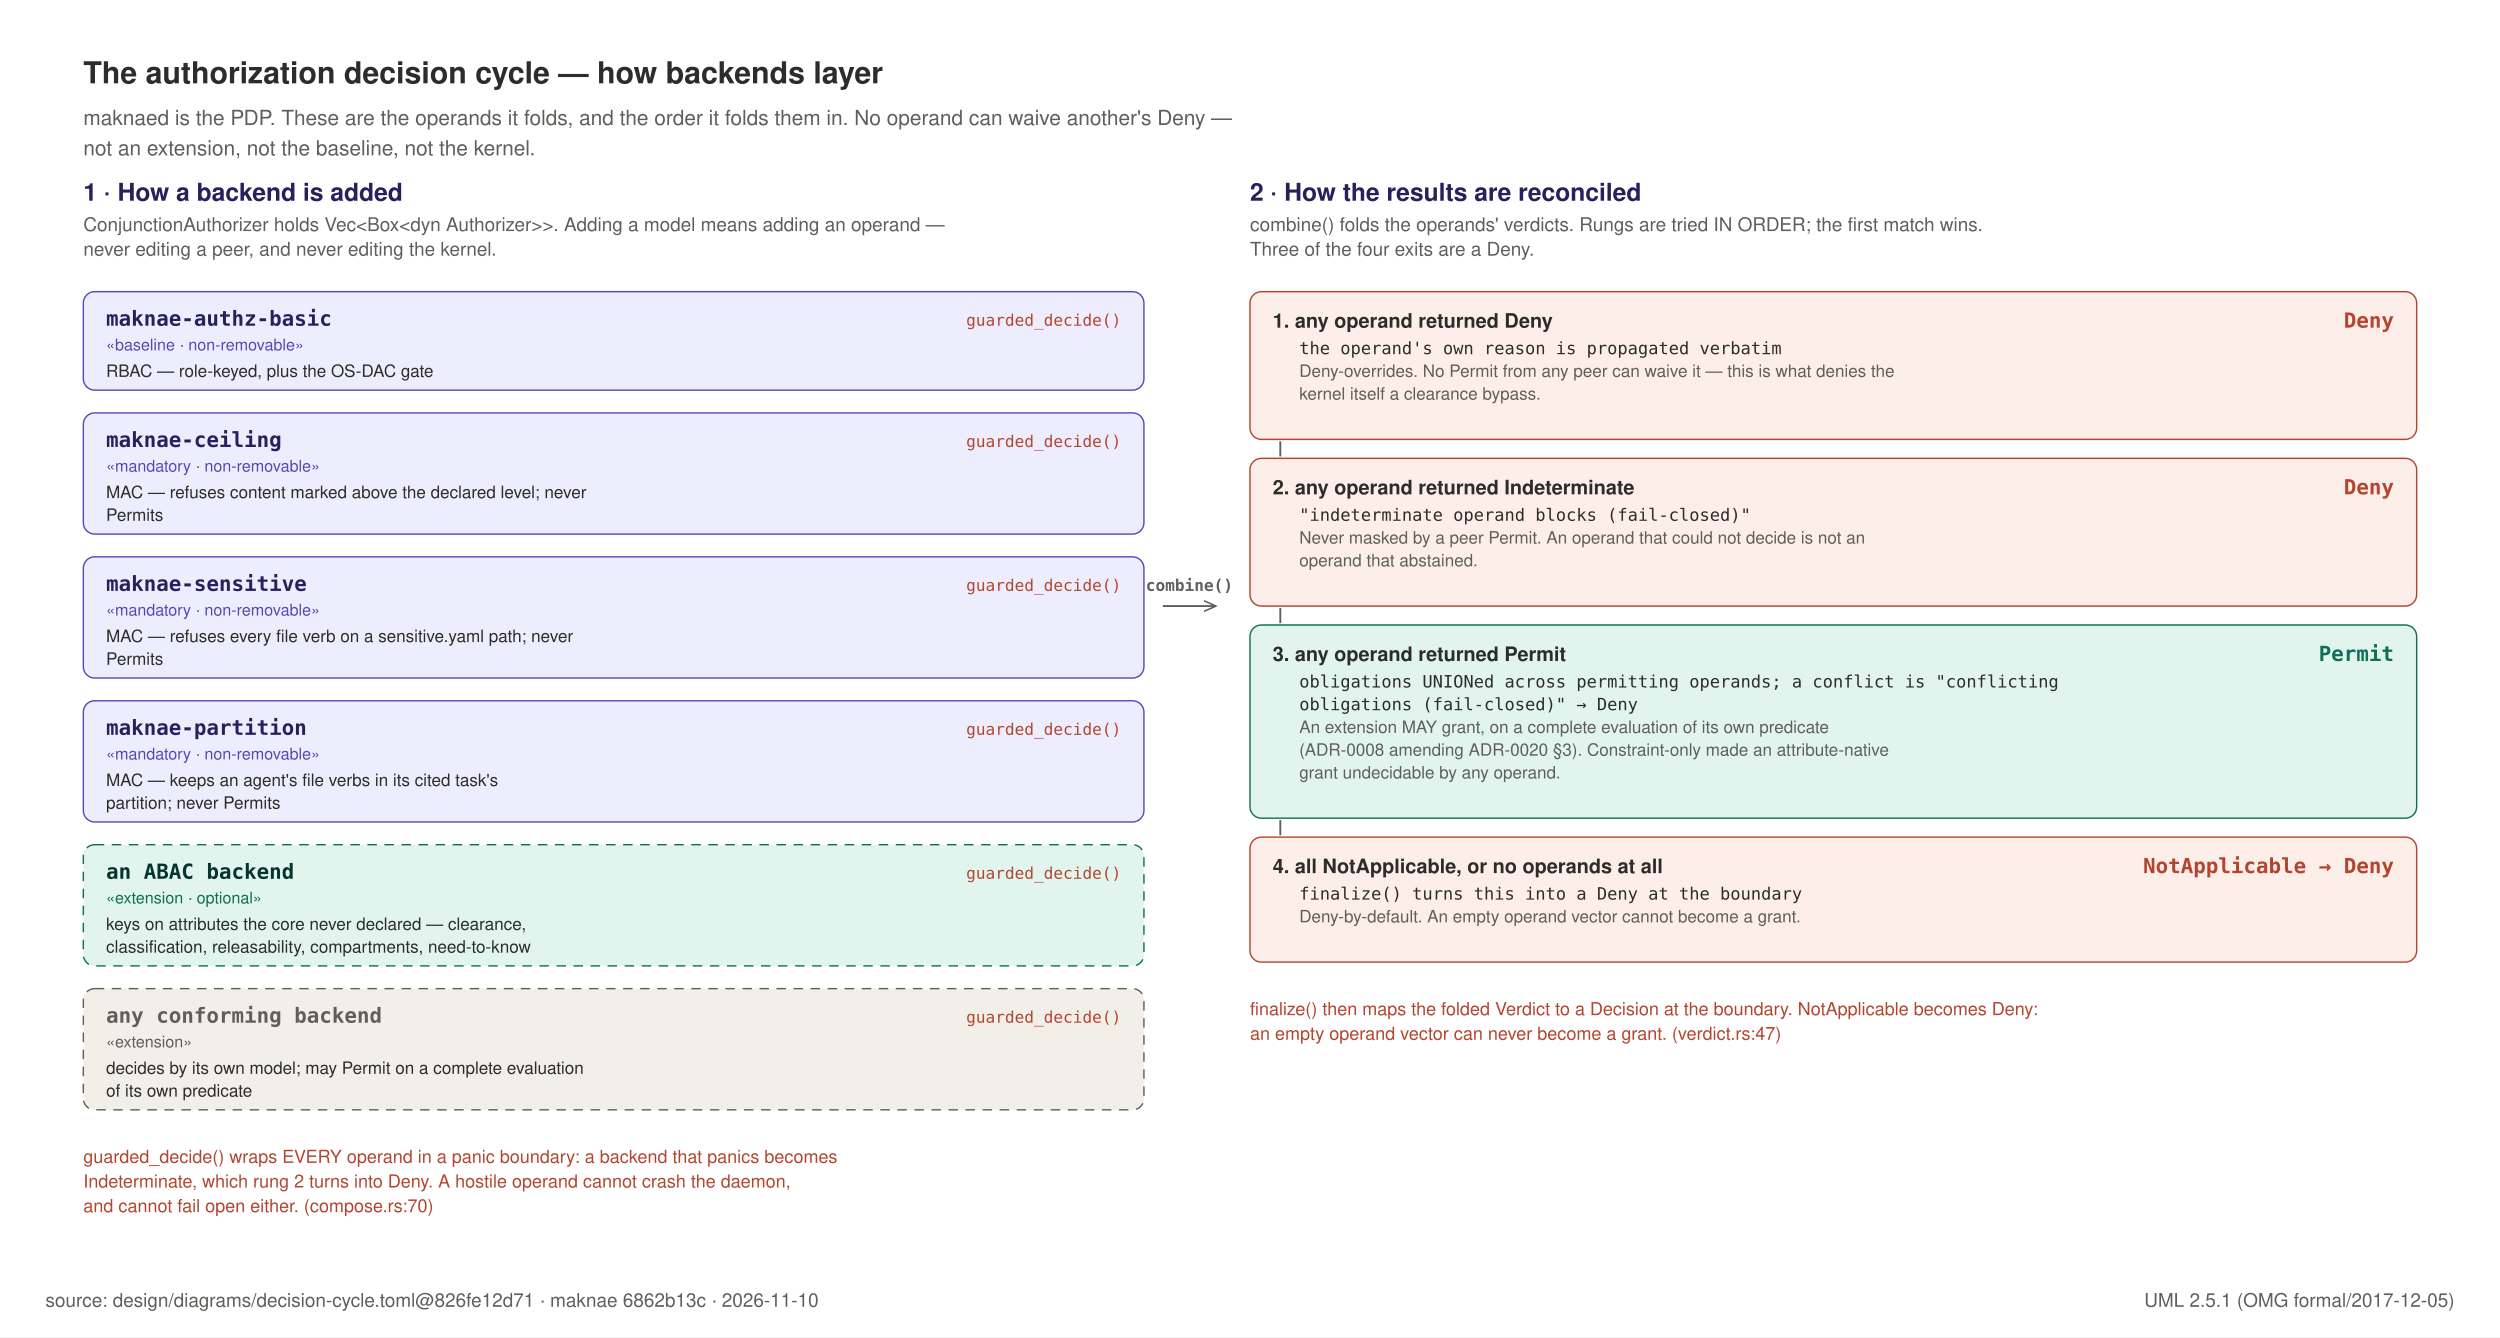
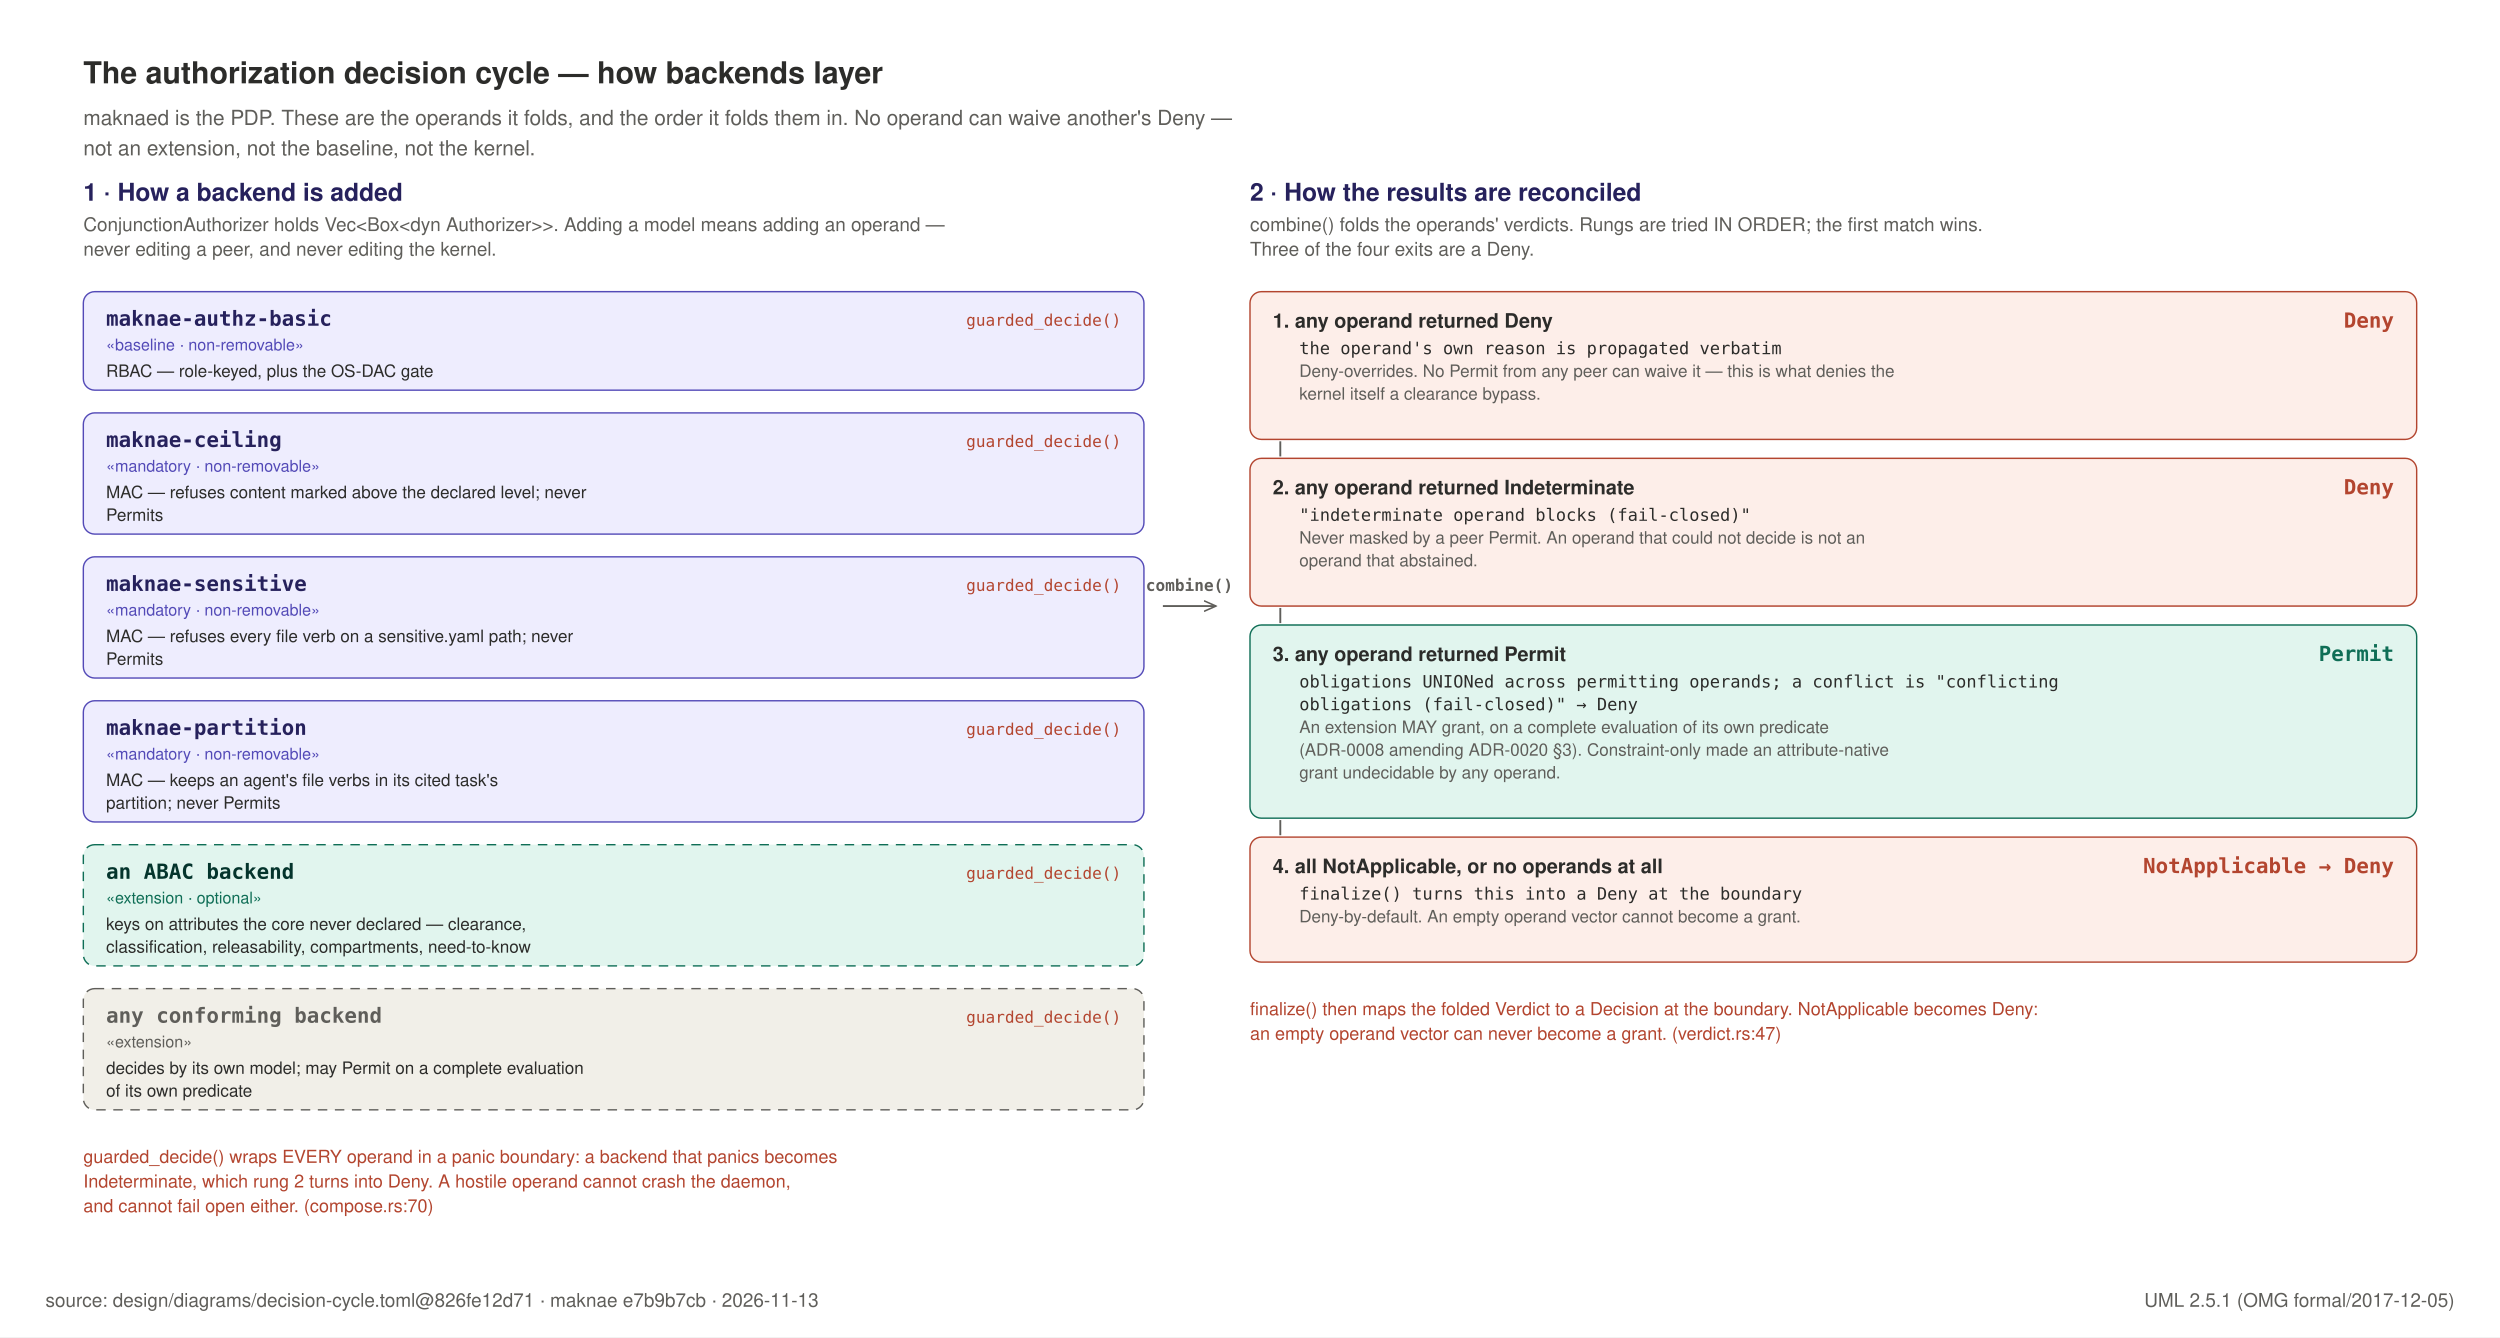
<svg xmlns="http://www.w3.org/2000/svg" width="1320" height="706" viewBox="0 0 1320 706" role="img">
  <rect x="0" y="0" width="1320" height="706" fill="#FFFFFF" />
  <text x="44" y="44" text-anchor="start" font-family="Helvetica, Arial, sans-serif" font-size="16" font-weight="600" fill="#2C2C2A">The authorization decision cycle — how backends layer</text>
  <text x="44" y="66" text-anchor="start" font-family="Helvetica, Arial, sans-serif" font-size="11" font-weight="400" fill="#5F5E5A">maknaed is the PDP. These are the operands it folds, and the order it folds them in. No operand can waive another's Deny —</text>
  <text x="44" y="82" text-anchor="start" font-family="Helvetica, Arial, sans-serif" font-size="11" font-weight="400" fill="#5F5E5A">not an extension, not the baseline, not the kernel.</text>
  <text x="44" y="106" text-anchor="start" font-family="Helvetica, Arial, sans-serif" font-size="13" font-weight="600" fill="#26215C">1 · How a backend is added</text>
  <text x="44" y="122" text-anchor="start" font-family="Helvetica, Arial, sans-serif" font-size="10" font-weight="400" fill="#5F5E5A">ConjunctionAuthorizer holds Vec&lt;Box&lt;dyn Authorizer&gt;&gt;. Adding a model means adding an operand —</text>
  <text x="44" y="135" text-anchor="start" font-family="Helvetica, Arial, sans-serif" font-size="10" font-weight="400" fill="#5F5E5A">never editing a peer, and never editing the kernel.</text>
  <rect x="44" y="154" width="560" height="52" rx="6" fill="#EEEDFE" stroke="#534AB7" stroke-width="0.75" />
  <text x="56" y="172" text-anchor="start" font-family="ui-monospace, SFMono-Regular, Menlo, monospace" font-size="11" font-weight="600" fill="#26215C">maknae-authz-basic</text>
  <text x="56" y="185" text-anchor="start" font-family="Helvetica, Arial, sans-serif" font-size="8.5" font-weight="400" fill="#534AB7">«baseline · non-removable»</text>
  <text x="56" y="199" text-anchor="start" font-family="Helvetica, Arial, sans-serif" font-size="9" font-weight="400" fill="#2C2C2A">RBAC — role-keyed, plus the OS-DAC gate</text>
  <text x="592" y="172" text-anchor="end" font-family="ui-monospace, SFMono-Regular, Menlo, monospace" font-size="8.5" font-weight="400" fill="#B3452F">guarded_decide()</text>
  <rect x="44" y="218" width="560" height="64" rx="6" fill="#EEEDFE" stroke="#534AB7" stroke-width="0.75" />
  <text x="56" y="236" text-anchor="start" font-family="ui-monospace, SFMono-Regular, Menlo, monospace" font-size="11" font-weight="600" fill="#26215C">maknae-ceiling</text>
  <text x="56" y="249" text-anchor="start" font-family="Helvetica, Arial, sans-serif" font-size="8.5" font-weight="400" fill="#534AB7">«mandatory · non-removable»</text>
  <text x="56" y="263" text-anchor="start" font-family="Helvetica, Arial, sans-serif" font-size="9" font-weight="400" fill="#2C2C2A">MAC — refuses content marked above the declared level; never</text>
  <text x="56" y="275" text-anchor="start" font-family="Helvetica, Arial, sans-serif" font-size="9" font-weight="400" fill="#2C2C2A">Permits</text>
  <text x="592" y="236" text-anchor="end" font-family="ui-monospace, SFMono-Regular, Menlo, monospace" font-size="8.5" font-weight="400" fill="#B3452F">guarded_decide()</text>
  <rect x="44" y="294" width="560" height="64" rx="6" fill="#EEEDFE" stroke="#534AB7" stroke-width="0.75" />
  <text x="56" y="312" text-anchor="start" font-family="ui-monospace, SFMono-Regular, Menlo, monospace" font-size="11" font-weight="600" fill="#26215C">maknae-sensitive</text>
  <text x="56" y="325" text-anchor="start" font-family="Helvetica, Arial, sans-serif" font-size="8.5" font-weight="400" fill="#534AB7">«mandatory · non-removable»</text>
  <text x="56" y="339" text-anchor="start" font-family="Helvetica, Arial, sans-serif" font-size="9" font-weight="400" fill="#2C2C2A">MAC — refuses every file verb on a sensitive.yaml path; never</text>
  <text x="56" y="351" text-anchor="start" font-family="Helvetica, Arial, sans-serif" font-size="9" font-weight="400" fill="#2C2C2A">Permits</text>
  <text x="592" y="312" text-anchor="end" font-family="ui-monospace, SFMono-Regular, Menlo, monospace" font-size="8.5" font-weight="400" fill="#B3452F">guarded_decide()</text>
  <rect x="44" y="370" width="560" height="64" rx="6" fill="#EEEDFE" stroke="#534AB7" stroke-width="0.75" />
  <text x="56" y="388" text-anchor="start" font-family="ui-monospace, SFMono-Regular, Menlo, monospace" font-size="11" font-weight="600" fill="#26215C">maknae-partition</text>
  <text x="56" y="401" text-anchor="start" font-family="Helvetica, Arial, sans-serif" font-size="8.5" font-weight="400" fill="#534AB7">«mandatory · non-removable»</text>
  <text x="56" y="415" text-anchor="start" font-family="Helvetica, Arial, sans-serif" font-size="9" font-weight="400" fill="#2C2C2A">MAC — keeps an agent's file verbs in its cited task's</text>
  <text x="56" y="427" text-anchor="start" font-family="Helvetica, Arial, sans-serif" font-size="9" font-weight="400" fill="#2C2C2A">partition; never Permits</text>
  <text x="592" y="388" text-anchor="end" font-family="ui-monospace, SFMono-Regular, Menlo, monospace" font-size="8.5" font-weight="400" fill="#B3452F">guarded_decide()</text>
  <rect x="44" y="446" width="560" height="64" rx="6" fill="#E1F5EE" stroke="#0F6E56" stroke-width="0.75" stroke-dasharray="5 4" />
  <text x="56" y="464" text-anchor="start" font-family="ui-monospace, SFMono-Regular, Menlo, monospace" font-size="11" font-weight="600" fill="#04342C">an ABAC backend</text>
  <text x="56" y="477" text-anchor="start" font-family="Helvetica, Arial, sans-serif" font-size="8.5" font-weight="400" fill="#0F6E56">«extension · optional»</text>
  <text x="56" y="491" text-anchor="start" font-family="Helvetica, Arial, sans-serif" font-size="9" font-weight="400" fill="#2C2C2A">keys on attributes the core never declared — clearance,</text>
  <text x="56" y="503" text-anchor="start" font-family="Helvetica, Arial, sans-serif" font-size="9" font-weight="400" fill="#2C2C2A">classification, releasability, compartments, need-to-know</text>
  <text x="592" y="464" text-anchor="end" font-family="ui-monospace, SFMono-Regular, Menlo, monospace" font-size="8.5" font-weight="400" fill="#B3452F">guarded_decide()</text>
  <rect x="44" y="522" width="560" height="64" rx="6" fill="#F1EFE8" stroke="#5F5E5A" stroke-width="0.75" stroke-dasharray="5 4" />
  <text x="56" y="540" text-anchor="start" font-family="ui-monospace, SFMono-Regular, Menlo, monospace" font-size="11" font-weight="600" fill="#5F5E5A">any conforming backend</text>
  <text x="56" y="553" text-anchor="start" font-family="Helvetica, Arial, sans-serif" font-size="8.5" font-weight="400" fill="#5F5E5A">«extension»</text>
  <text x="56" y="567" text-anchor="start" font-family="Helvetica, Arial, sans-serif" font-size="9" font-weight="400" fill="#2C2C2A">decides by its own model; may Permit on a complete evaluation</text>
  <text x="56" y="579" text-anchor="start" font-family="Helvetica, Arial, sans-serif" font-size="9" font-weight="400" fill="#2C2C2A">of its own predicate</text>
  <text x="592" y="540" text-anchor="end" font-family="ui-monospace, SFMono-Regular, Menlo, monospace" font-size="8.5" font-weight="400" fill="#B3452F">guarded_decide()</text>
  <text x="44" y="614" text-anchor="start" font-family="Helvetica, Arial, sans-serif" font-size="9.5" font-weight="400" fill="#B3452F">guarded_decide() wraps EVERY operand in a panic boundary: a backend that panics becomes</text>
  <text x="44" y="627" text-anchor="start" font-family="Helvetica, Arial, sans-serif" font-size="9.5" font-weight="400" fill="#B3452F">Indeterminate, which rung 2 turns into Deny. A hostile operand cannot crash the daemon,</text>
  <text x="44" y="640" text-anchor="start" font-family="Helvetica, Arial, sans-serif" font-size="9.5" font-weight="400" fill="#B3452F">and cannot fail open either.  (compose.rs:70)</text>
  <path d="M 614 320 h 28" stroke="#5F5E5A" stroke-width="1" marker-end="url(#dep2)" />
  <defs>
    <marker id="dep2" viewBox="0 0 10 10" refX="9" refY="5" markerWidth="7" markerHeight="7" orient="auto-start-reverse">
      <path d="M 0 1 L 9 5 L 0 9" fill="none" stroke="#5F5E5A" stroke-width="1.2" />
    </marker>
  </defs>
  <text x="628" y="312" text-anchor="middle" font-family="ui-monospace, SFMono-Regular, Menlo, monospace" font-size="8.5" font-weight="600" fill="#5F5E5A">combine()</text>
  <text x="660" y="106" text-anchor="start" font-family="Helvetica, Arial, sans-serif" font-size="13" font-weight="600" fill="#26215C">2 · How the results are reconciled</text>
  <text x="660" y="122" text-anchor="start" font-family="Helvetica, Arial, sans-serif" font-size="10" font-weight="400" fill="#5F5E5A">combine() folds the operands' verdicts. Rungs are tried IN ORDER; the first match wins.</text>
  <text x="660" y="135" text-anchor="start" font-family="Helvetica, Arial, sans-serif" font-size="10" font-weight="400" fill="#5F5E5A">Three of the four exits are a Deny.</text>
  <rect x="660" y="154" width="616" height="78" rx="6" fill="#FDEEE9" stroke="#B3452F" stroke-width="0.75" />
  <text x="672" y="173" text-anchor="start" font-family="Helvetica, Arial, sans-serif" font-size="10.5" font-weight="600" fill="#2C2C2A">1.  any operand returned Deny</text>
  <text x="1264" y="173" text-anchor="end" font-family="ui-monospace, SFMono-Regular, Menlo, monospace" font-size="11" font-weight="700" fill="#B3452F">Deny</text>
  <text x="686" y="187" text-anchor="start" font-family="ui-monospace, SFMono-Regular, Menlo, monospace" font-size="9" font-weight="400" fill="#2C2C2A">the operand's own reason is propagated verbatim</text>
  <text x="686" y="199" text-anchor="start" font-family="Helvetica, Arial, sans-serif" font-size="9" font-weight="400" fill="#5F5E5A">Deny-overrides. No Permit from any peer can waive it — this is what denies the</text>
  <text x="686" y="211" text-anchor="start" font-family="Helvetica, Arial, sans-serif" font-size="9" font-weight="400" fill="#5F5E5A">kernel itself a clearance bypass.</text>
  <line x1="676" y1="233" x2="676" y2="241" stroke="#5F5E5A" stroke-width="1" />
  <rect x="660" y="242" width="616" height="78" rx="6" fill="#FDEEE9" stroke="#B3452F" stroke-width="0.75" />
  <text x="672" y="261" text-anchor="start" font-family="Helvetica, Arial, sans-serif" font-size="10.5" font-weight="600" fill="#2C2C2A">2.  any operand returned Indeterminate</text>
  <text x="1264" y="261" text-anchor="end" font-family="ui-monospace, SFMono-Regular, Menlo, monospace" font-size="11" font-weight="700" fill="#B3452F">Deny</text>
  <text x="686" y="275" text-anchor="start" font-family="ui-monospace, SFMono-Regular, Menlo, monospace" font-size="9" font-weight="400" fill="#2C2C2A">"indeterminate operand blocks (fail-closed)"</text>
  <text x="686" y="287" text-anchor="start" font-family="Helvetica, Arial, sans-serif" font-size="9" font-weight="400" fill="#5F5E5A">Never masked by a peer Permit. An operand that could not decide is not an</text>
  <text x="686" y="299" text-anchor="start" font-family="Helvetica, Arial, sans-serif" font-size="9" font-weight="400" fill="#5F5E5A">operand that abstained.</text>
  <line x1="676" y1="321" x2="676" y2="329" stroke="#5F5E5A" stroke-width="1" />
  <rect x="660" y="330" width="616" height="102" rx="6" fill="#E1F5EE" stroke="#0F6E56" stroke-width="0.75" />
  <text x="672" y="349" text-anchor="start" font-family="Helvetica, Arial, sans-serif" font-size="10.5" font-weight="600" fill="#2C2C2A">3.  any operand returned Permit</text>
  <text x="1264" y="349" text-anchor="end" font-family="ui-monospace, SFMono-Regular, Menlo, monospace" font-size="11" font-weight="700" fill="#0F6E56">Permit</text>
  <text x="686" y="363" text-anchor="start" font-family="ui-monospace, SFMono-Regular, Menlo, monospace" font-size="9" font-weight="400" fill="#2C2C2A">obligations UNIONed across permitting operands; a conflict is "conflicting</text>
  <text x="686" y="375" text-anchor="start" font-family="ui-monospace, SFMono-Regular, Menlo, monospace" font-size="9" font-weight="400" fill="#2C2C2A">obligations (fail-closed)" → Deny</text>
  <text x="686" y="387" text-anchor="start" font-family="Helvetica, Arial, sans-serif" font-size="9" font-weight="400" fill="#5F5E5A">An extension MAY grant, on a complete evaluation of its own predicate</text>
  <text x="686" y="399" text-anchor="start" font-family="Helvetica, Arial, sans-serif" font-size="9" font-weight="400" fill="#5F5E5A">(ADR-0008 amending ADR-0020 §3). Constraint-only made an attribute-native</text>
  <text x="686" y="411" text-anchor="start" font-family="Helvetica, Arial, sans-serif" font-size="9" font-weight="400" fill="#5F5E5A">grant undecidable by any operand.</text>
  <line x1="676" y1="433" x2="676" y2="441" stroke="#5F5E5A" stroke-width="1" />
  <rect x="660" y="442" width="616" height="66" rx="6" fill="#FDEEE9" stroke="#B3452F" stroke-width="0.75" />
  <text x="672" y="461" text-anchor="start" font-family="Helvetica, Arial, sans-serif" font-size="10.5" font-weight="600" fill="#2C2C2A">4.  all NotApplicable, or no operands at all</text>
  <text x="1264" y="461" text-anchor="end" font-family="ui-monospace, SFMono-Regular, Menlo, monospace" font-size="11" font-weight="700" fill="#B3452F">NotApplicable → Deny</text>
  <text x="686" y="475" text-anchor="start" font-family="ui-monospace, SFMono-Regular, Menlo, monospace" font-size="9" font-weight="400" fill="#2C2C2A">finalize() turns this into a Deny at the boundary</text>
  <text x="686" y="487" text-anchor="start" font-family="Helvetica, Arial, sans-serif" font-size="9" font-weight="400" fill="#5F5E5A">Deny-by-default. An empty operand vector cannot become a grant.</text>
  <text x="660" y="536" text-anchor="start" font-family="Helvetica, Arial, sans-serif" font-size="9.5" font-weight="400" fill="#B3452F">finalize() then maps the folded Verdict to a Decision at the boundary. NotApplicable becomes Deny:</text>
  <text x="660" y="549" text-anchor="start" font-family="Helvetica, Arial, sans-serif" font-size="9.5" font-weight="400" fill="#B3452F">an empty operand vector can never become a grant. (verdict.rs:47)</text>
-   <text x="24" y="690" text-anchor="start" font-family="Helvetica, Arial, sans-serif" font-size="10" font-weight="400" fill="#5F5E5A">source: design/diagrams/decision-cycle.toml@826fe12d71 · maknae 6862b13c · 2026-11-10</text>
+   <text x="24" y="690" text-anchor="start" font-family="Helvetica, Arial, sans-serif" font-size="10" font-weight="400" fill="#5F5E5A">source: design/diagrams/decision-cycle.toml@826fe12d71 · maknae e7b9b7cb · 2026-11-13</text>
  <text x="1296" y="690" text-anchor="end" font-family="Helvetica, Arial, sans-serif" font-size="10" font-weight="400" fill="#5F5E5A">UML 2.5.1 (OMG formal/2017-12-05)</text>
</svg>
